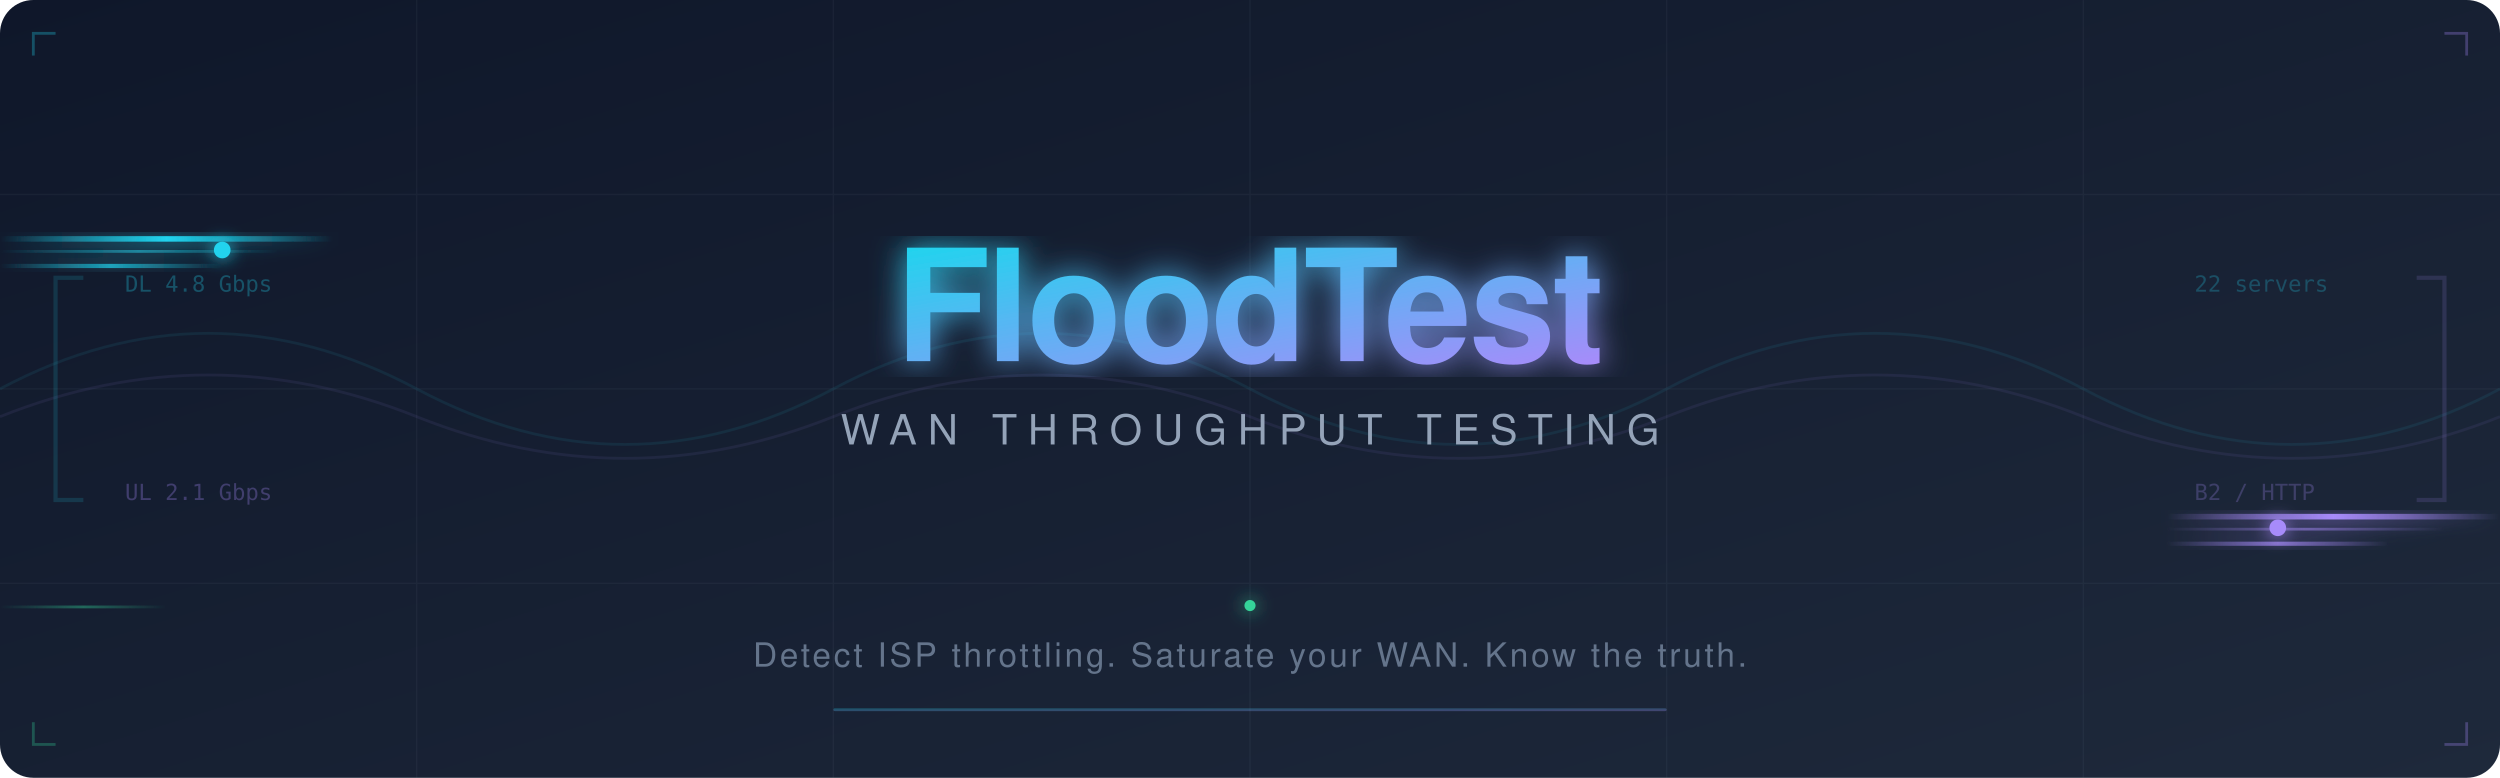
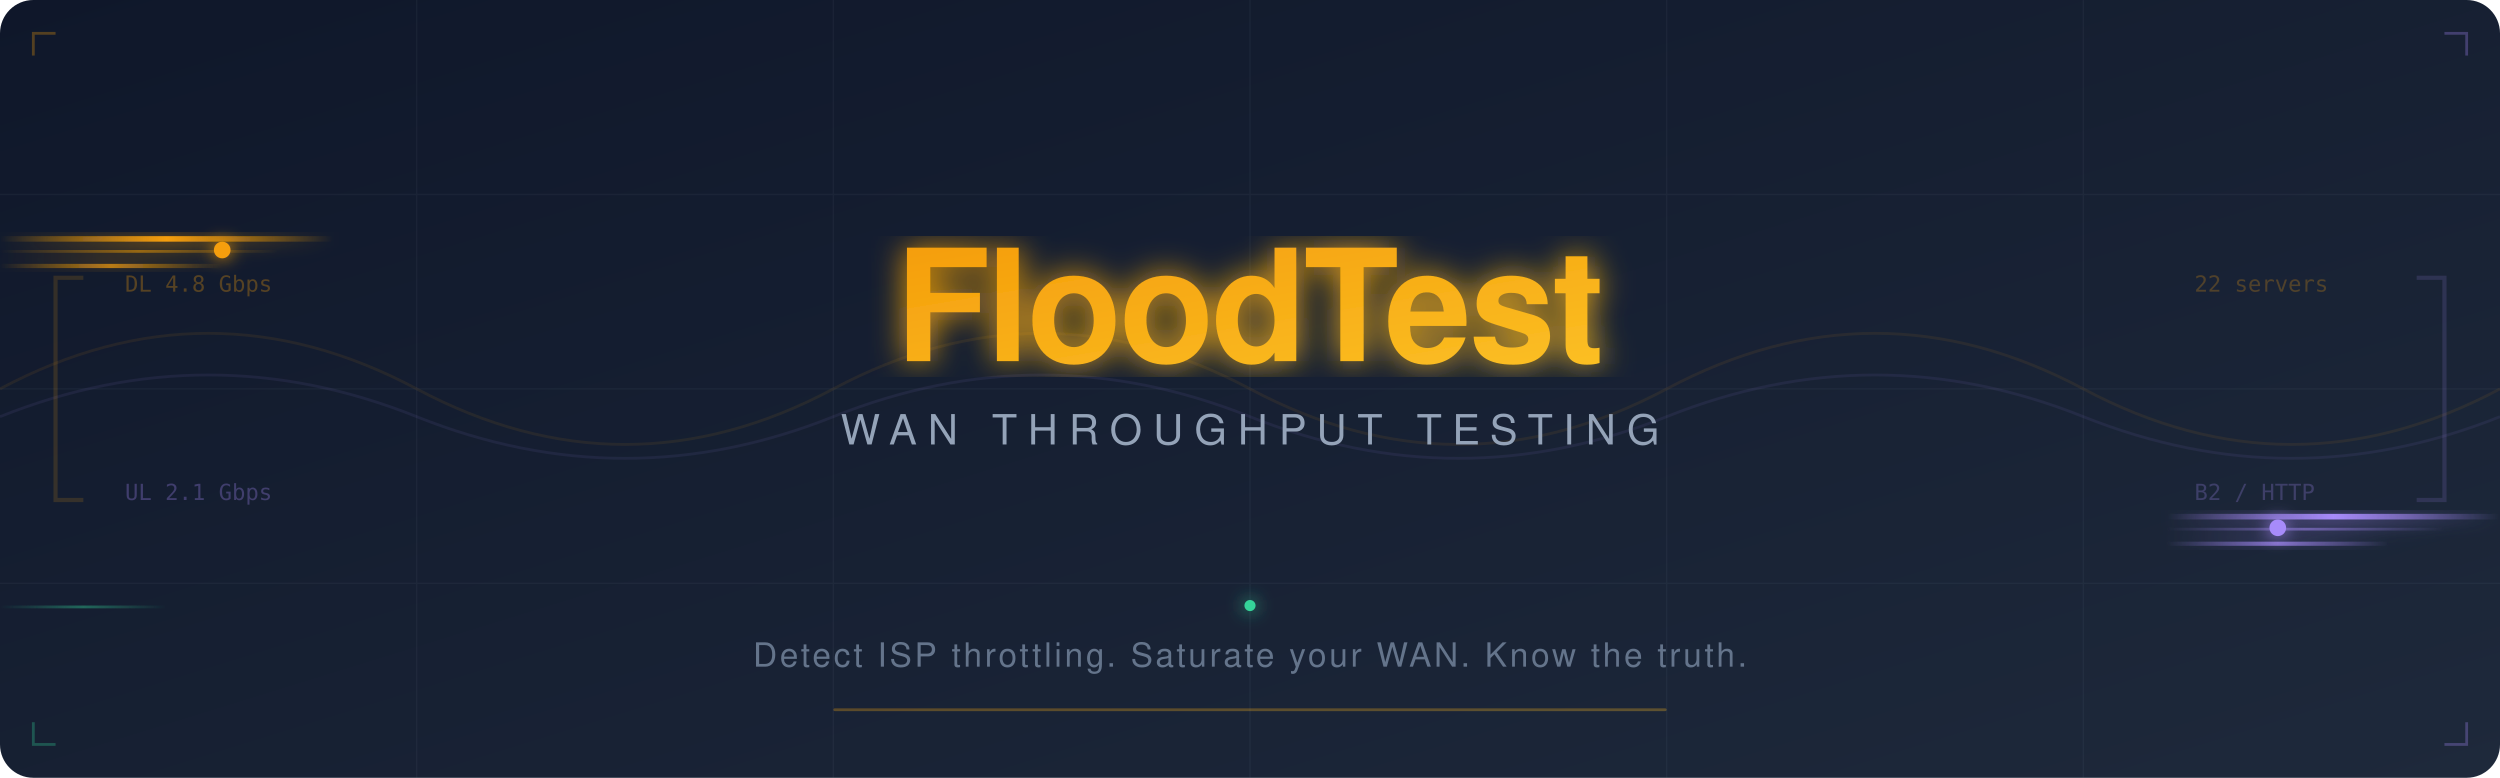
<svg xmlns="http://www.w3.org/2000/svg" viewBox="0 0 900 280" width="900" height="280">
  <defs>
    <linearGradient id="bgGrad" x1="0%" y1="0%" x2="100%" y2="100%">
      <stop offset="0%" style="stop-color:#0f172a" />
      <stop offset="100%" style="stop-color:#1e293b" />
    </linearGradient>
-     <linearGradient id="cyanGrad" x1="0%" y1="0%" x2="100%" y2="0%">
-       <stop offset="0%" style="stop-color:#22d3ee;stop-opacity:0" />
-       <stop offset="50%" style="stop-color:#22d3ee;stop-opacity:1" />
-       <stop offset="100%" style="stop-color:#22d3ee;stop-opacity:0" />
+     <linearGradient id="amberGrad" x1="0%" y1="0%" x2="100%" y2="0%">
+       <stop offset="0%" style="stop-color:#f59e0b;stop-opacity:0" />
+       <stop offset="50%" style="stop-color:#f59e0b;stop-opacity:1" />
+       <stop offset="100%" style="stop-color:#f59e0b;stop-opacity:0" />
    </linearGradient>
    <linearGradient id="violetGrad" x1="0%" y1="0%" x2="100%" y2="0%">
      <stop offset="0%" style="stop-color:#a78bfa;stop-opacity:0" />
      <stop offset="50%" style="stop-color:#a78bfa;stop-opacity:1" />
      <stop offset="100%" style="stop-color:#a78bfa;stop-opacity:0" />
    </linearGradient>
    <linearGradient id="emeraldGrad" x1="0%" y1="0%" x2="100%" y2="0%">
      <stop offset="0%" style="stop-color:#34d399;stop-opacity:0" />
      <stop offset="50%" style="stop-color:#34d399;stop-opacity:1" />
      <stop offset="100%" style="stop-color:#34d399;stop-opacity:0" />
    </linearGradient>
    <linearGradient id="titleGrad" x1="0%" y1="0%" x2="100%" y2="100%">
-       <stop offset="0%" style="stop-color:#22d3ee" />
-       <stop offset="100%" style="stop-color:#a78bfa" />
+       <stop offset="0%" style="stop-color:#f59e0b" />
+       <stop offset="100%" style="stop-color:#fbbf24" />
    </linearGradient>
    <filter id="glow">
      <feGaussianBlur stdDeviation="3" result="blur" />
      <feMerge>
        <feMergeNode in="blur" />
        <feMergeNode in="SourceGraphic" />
      </feMerge>
    </filter>
    <filter id="glowStrong">
      <feGaussianBlur stdDeviation="6" result="blur" />
      <feMerge>
        <feMergeNode in="blur" />
        <feMergeNode in="SourceGraphic" />
      </feMerge>
    </filter>
  </defs>
  <style>
    @keyframes flowRight {
      0% { transform: translateX(-200px); opacity: 0; }
      10% { opacity: 1; }
      90% { opacity: 1; }
      100% { transform: translateX(1100px); opacity: 0; }
    }
    @keyframes flowLeft {
      0% { transform: translateX(200px); opacity: 0; }
      10% { opacity: 1; }
      90% { opacity: 1; }
      100% { transform: translateX(-1100px); opacity: 0; }
    }
    @keyframes pulse {
      0%, 100% { opacity: 0.4; }
      50% { opacity: 1; }
    }
    @keyframes subtlePulse {
      0%, 100% { opacity: 0.6; }
      50% { opacity: 1; }
    }
    @keyframes dashFlow {
      0% { stroke-dashoffset: 40; }
      100% { stroke-dashoffset: 0; }
    }
    .stream-cyan {
      animation: flowRight 4s linear infinite;
    }
    .stream-cyan-2 {
      animation: flowRight 4s linear infinite;
      animation-delay: -1.3s;
    }
    .stream-cyan-3 {
      animation: flowRight 4s linear infinite;
      animation-delay: -2.6s;
    }
    .stream-violet {
      animation: flowLeft 5s linear infinite;
    }
    .stream-violet-2 {
      animation: flowLeft 5s linear infinite;
      animation-delay: -1.7s;
    }
    .stream-violet-3 {
      animation: flowLeft 5s linear infinite;
      animation-delay: -3.3s;
    }
    .stream-emerald {
      animation: flowRight 6s linear infinite;
      animation-delay: -2s;
    }
    .pulse-dot {
      animation: pulse 2s ease-in-out infinite;
    }
    .pulse-dot-2 {
      animation: pulse 2s ease-in-out infinite;
      animation-delay: -0.7s;
    }
    .pulse-dot-3 {
      animation: pulse 2s ease-in-out infinite;
      animation-delay: -1.4s;
    }
    .title-pulse {
      animation: subtlePulse 3s ease-in-out infinite;
    }
    .grid-line {
      animation: dashFlow 2s linear infinite;
    }
  </style>
  <rect width="900" height="280" rx="12" fill="url(#bgGrad)" />
  <g opacity="0.06">
    <line x1="0" y1="70" x2="900" y2="70" stroke="#94a3b8" stroke-width="0.5" />
    <line x1="0" y1="140" x2="900" y2="140" stroke="#94a3b8" stroke-width="0.5" />
    <line x1="0" y1="210" x2="900" y2="210" stroke="#94a3b8" stroke-width="0.5" />
    <line x1="150" y1="0" x2="150" y2="280" stroke="#94a3b8" stroke-width="0.5" />
    <line x1="300" y1="0" x2="300" y2="280" stroke="#94a3b8" stroke-width="0.5" />
    <line x1="450" y1="0" x2="450" y2="280" stroke="#94a3b8" stroke-width="0.5" />
    <line x1="600" y1="0" x2="600" y2="280" stroke="#94a3b8" stroke-width="0.5" />
    <line x1="750" y1="0" x2="750" y2="280" stroke="#94a3b8" stroke-width="0.5" />
  </g>
  <g opacity="0.08">
-     <path d="M0,140 Q75,100 150,140 Q225,180 300,140 Q375,100 450,140 Q525,180 600,140 Q675,100 750,140 Q825,180 900,140" fill="none" stroke="#22d3ee" stroke-width="1" />
+     <path d="M0,140 Q75,100 150,140 Q225,180 300,140 Q375,100 450,140 Q525,180 600,140 Q675,100 750,140 Q825,180 900,140" fill="none" stroke="#f59e0b" stroke-width="1" />
    <path d="M0,150 Q75,120 150,150 Q225,180 300,150 Q375,120 450,150 Q525,180 600,150 Q675,120 750,150 Q825,180 900,150" fill="none" stroke="#a78bfa" stroke-width="1" />
  </g>
  <g filter="url(#glow)">
-     <rect class="stream-cyan" x="0" y="85" width="120" height="2" rx="1" fill="url(#cyanGrad)" />
-     <rect class="stream-cyan-2" x="0" y="95" width="80" height="1.5" rx="1" fill="url(#cyanGrad)" opacity="0.7" />
-     <rect class="stream-cyan-3" x="0" y="90" width="100" height="1" rx="1" fill="url(#cyanGrad)" opacity="0.5" />
+     <rect class="stream-cyan" x="0" y="85" width="120" height="2" rx="1" fill="url(#amberGrad)" />
+     <rect class="stream-cyan-2" x="0" y="95" width="80" height="1.5" rx="1" fill="url(#amberGrad)" opacity="0.7" />
+     <rect class="stream-cyan-3" x="0" y="90" width="100" height="1" rx="1" fill="url(#amberGrad)" opacity="0.5" />
  </g>
  <g filter="url(#glow)">
    <rect class="stream-violet" x="780" y="185" width="120" height="2" rx="1" fill="url(#violetGrad)" />
    <rect class="stream-violet-2" x="780" y="195" width="80" height="1.5" rx="1" fill="url(#violetGrad)" opacity="0.7" />
    <rect class="stream-violet-3" x="780" y="190" width="100" height="1" rx="1" fill="url(#violetGrad)" opacity="0.5" />
  </g>
  <g filter="url(#glow)">
    <rect class="stream-emerald" x="0" y="218" width="60" height="1" rx="1" fill="url(#emeraldGrad)" opacity="0.4" />
  </g>
  <g filter="url(#glow)">
-     <circle class="pulse-dot" cx="80" cy="90" r="3" fill="#22d3ee" />
+     <circle class="pulse-dot" cx="80" cy="90" r="3" fill="#f59e0b" />
    <circle class="pulse-dot-2" cx="820" cy="190" r="3" fill="#a78bfa" />
    <circle class="pulse-dot-3" cx="450" cy="218" r="2" fill="#34d399" />
  </g>
  <g opacity="0.15">
-     <path d="M30,100 L20,100 L20,180 L30,180" fill="none" stroke="#22d3ee" stroke-width="1.5" />
+     <path d="M30,100 L20,100 L20,180 L30,180" fill="none" stroke="#f59e0b" stroke-width="1.5" />
    <path d="M870,100 L880,100 L880,180 L870,180" fill="none" stroke="#a78bfa" stroke-width="1.5" />
  </g>
  <g opacity="0.3" transform="translate(45, 105)">
-     <text font-family="monospace" font-size="8" fill="#22d3ee">DL 4.8 Gbps</text>
+     <text font-family="monospace" font-size="8" fill="#f59e0b">DL 4.8 Gbps</text>
  </g>
  <g opacity="0.3" transform="translate(45, 180)">
    <text font-family="monospace" font-size="8" fill="#a78bfa">UL 2.1 Gbps</text>
  </g>
  <g opacity="0.25" transform="translate(790, 105)">
-     <text font-family="monospace" font-size="8" fill="#22d3ee" text-anchor="start">22 servers</text>
+     <text font-family="monospace" font-size="8" fill="#f59e0b" text-anchor="start">22 servers</text>
  </g>
  <g opacity="0.25" transform="translate(790, 180)">
    <text font-family="monospace" font-size="8" fill="#a78bfa" text-anchor="start">B2 / HTTP</text>
  </g>
  <g class="title-pulse" filter="url(#glowStrong)">
    <text x="450" y="130" text-anchor="middle" font-family="system-ui, -apple-system, 'Segoe UI', Helvetica, Arial, sans-serif" font-size="56" font-weight="800" fill="url(#titleGrad)" letter-spacing="-1">FloodTest</text>
  </g>
  <text x="450" y="160" text-anchor="middle" font-family="system-ui, -apple-system, 'Segoe UI', Helvetica, Arial, sans-serif" font-size="15" fill="#94a3b8" letter-spacing="4" font-weight="300">WAN THROUGHPUT TESTING</text>
  <text x="450" y="240" text-anchor="middle" font-family="system-ui, -apple-system, 'Segoe UI', Helvetica, Arial, sans-serif" font-size="12" fill="#64748b" letter-spacing="1">Detect ISP throttling. Saturate your WAN. Know the truth.</text>
  <rect x="300" y="255" width="300" height="1" rx="0.5" fill="url(#titleGrad)" opacity="0.3" />
-   <path d="M12,20 L12,12 L20,12" fill="none" stroke="#22d3ee" stroke-width="1" opacity="0.3" />
+   <path d="M12,20 L12,12 L20,12" fill="none" stroke="#f59e0b" stroke-width="1" opacity="0.3" />
  <path d="M888,20 L888,12 L880,12" fill="none" stroke="#a78bfa" stroke-width="1" opacity="0.3" />
  <path d="M12,260 L12,268 L20,268" fill="none" stroke="#34d399" stroke-width="1" opacity="0.3" />
  <path d="M888,260 L888,268 L880,268" fill="none" stroke="#a78bfa" stroke-width="1" opacity="0.3" />
</svg>
